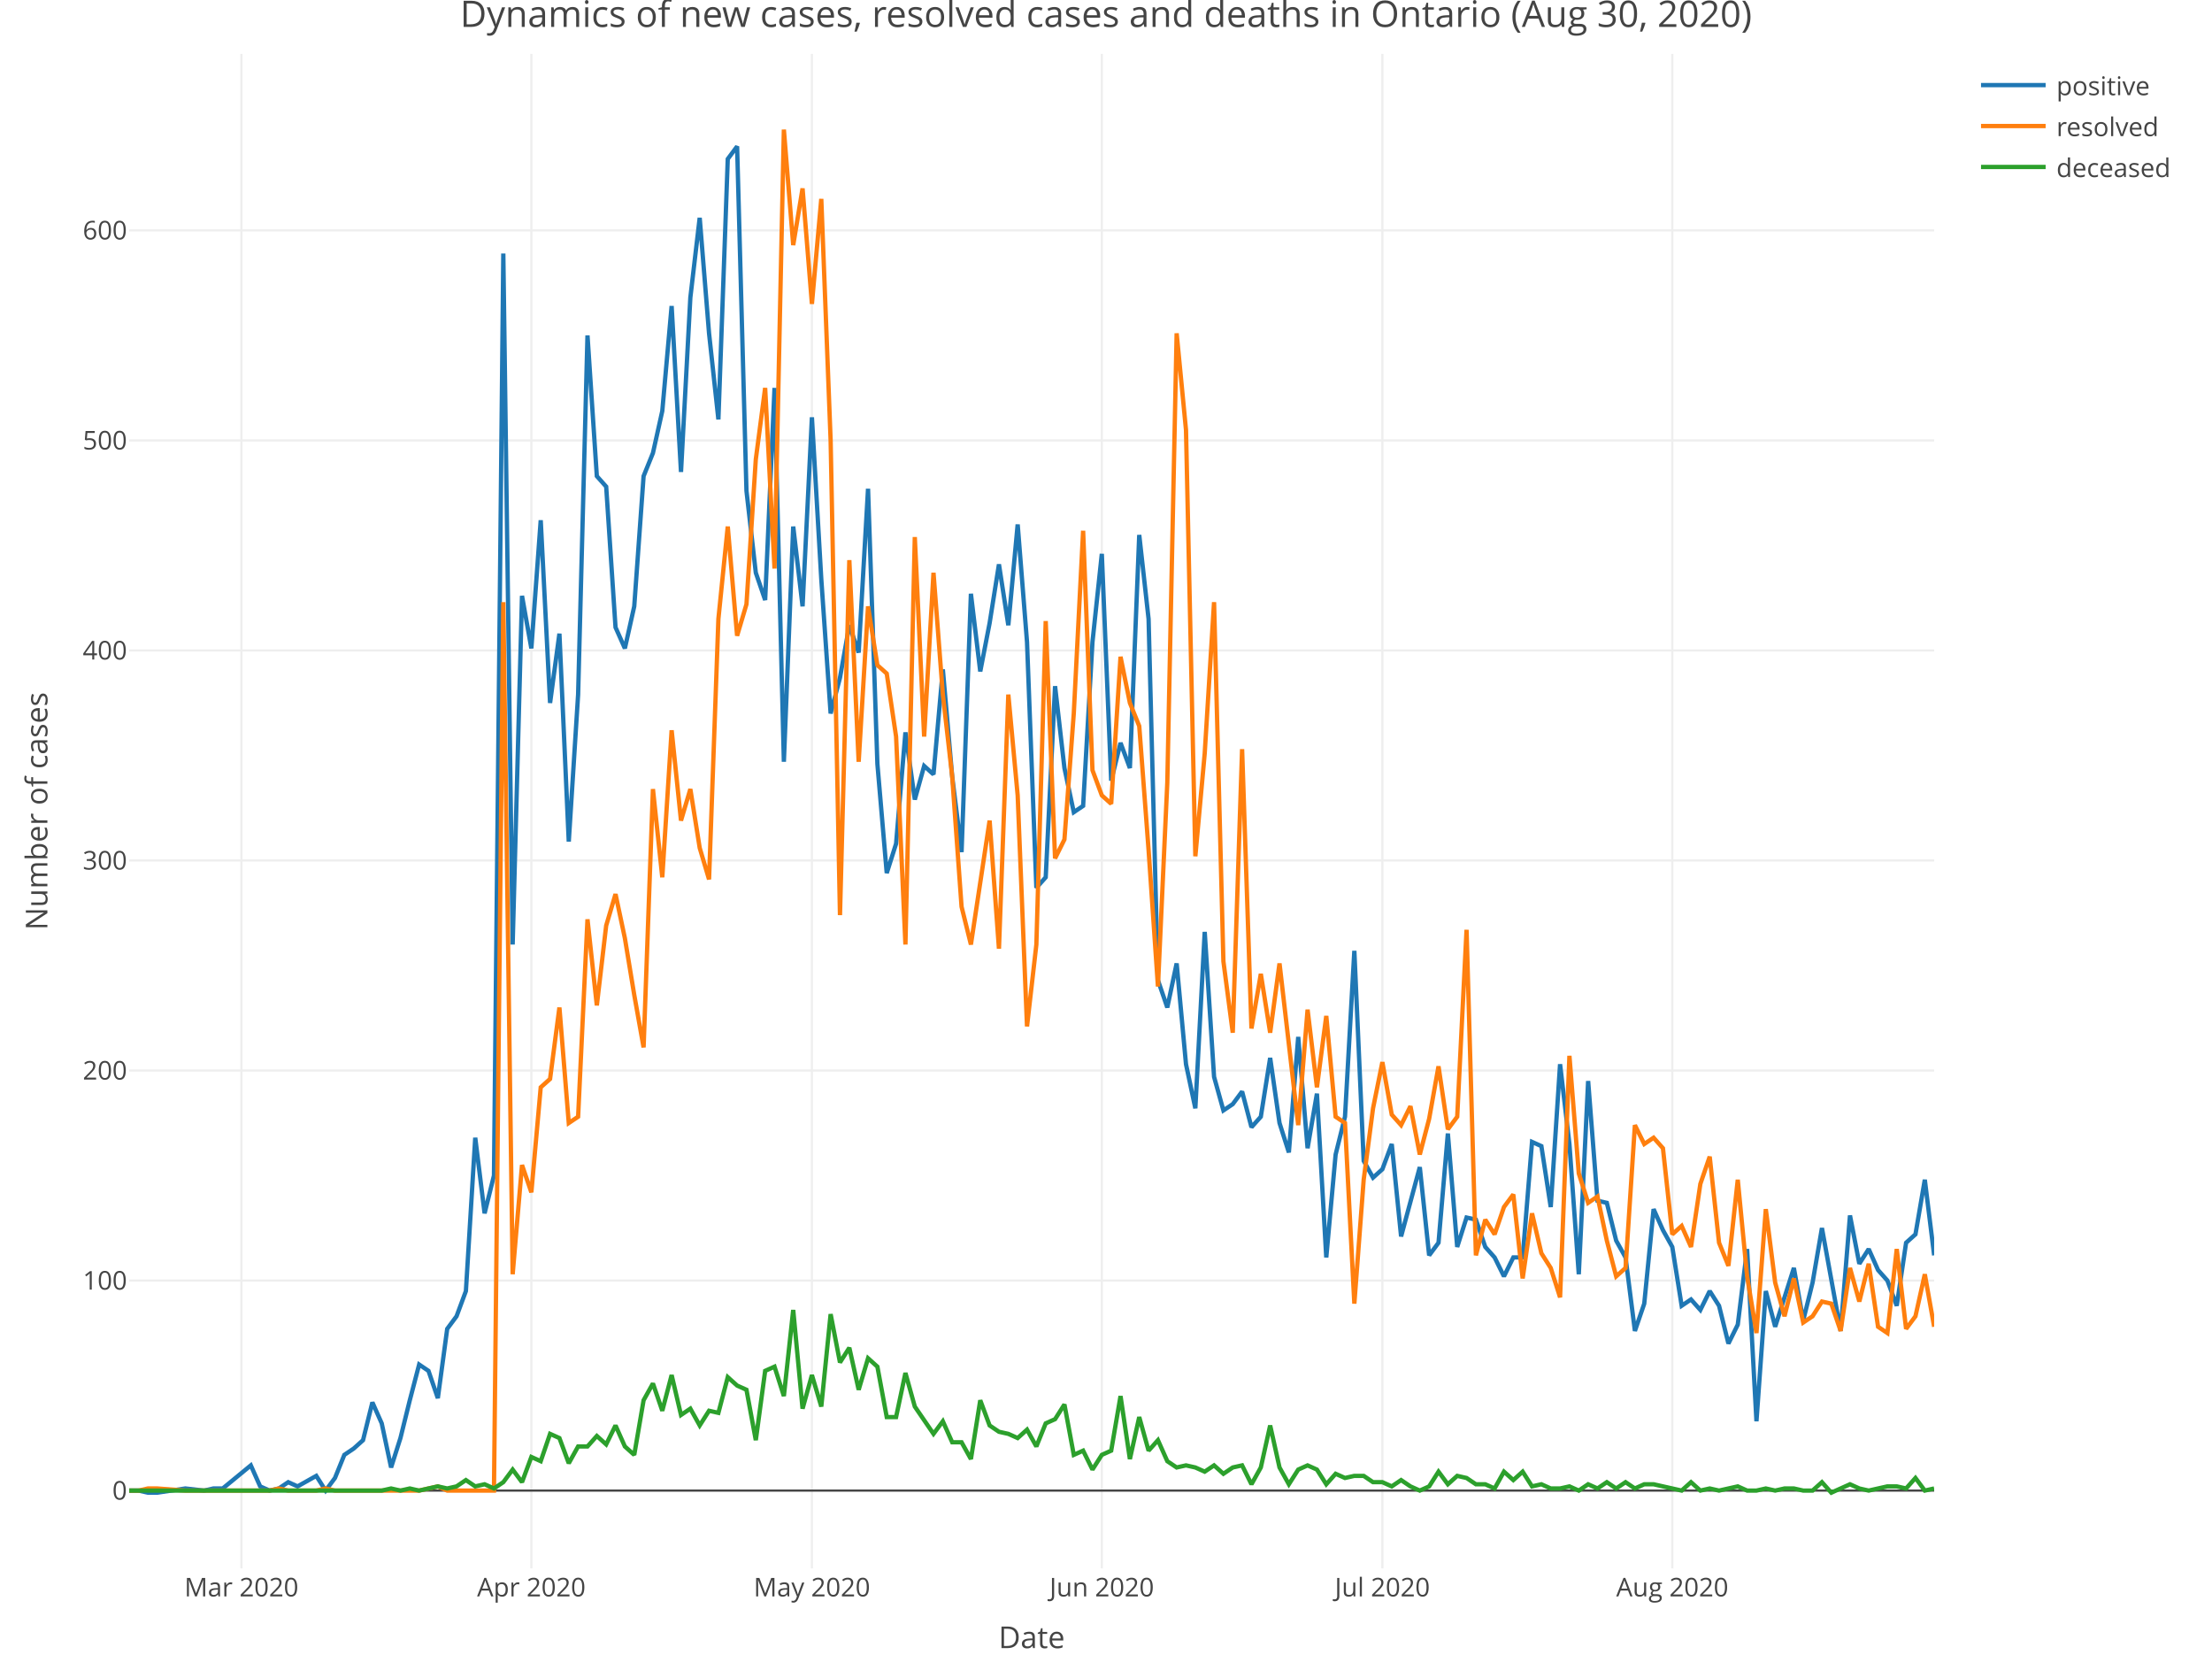
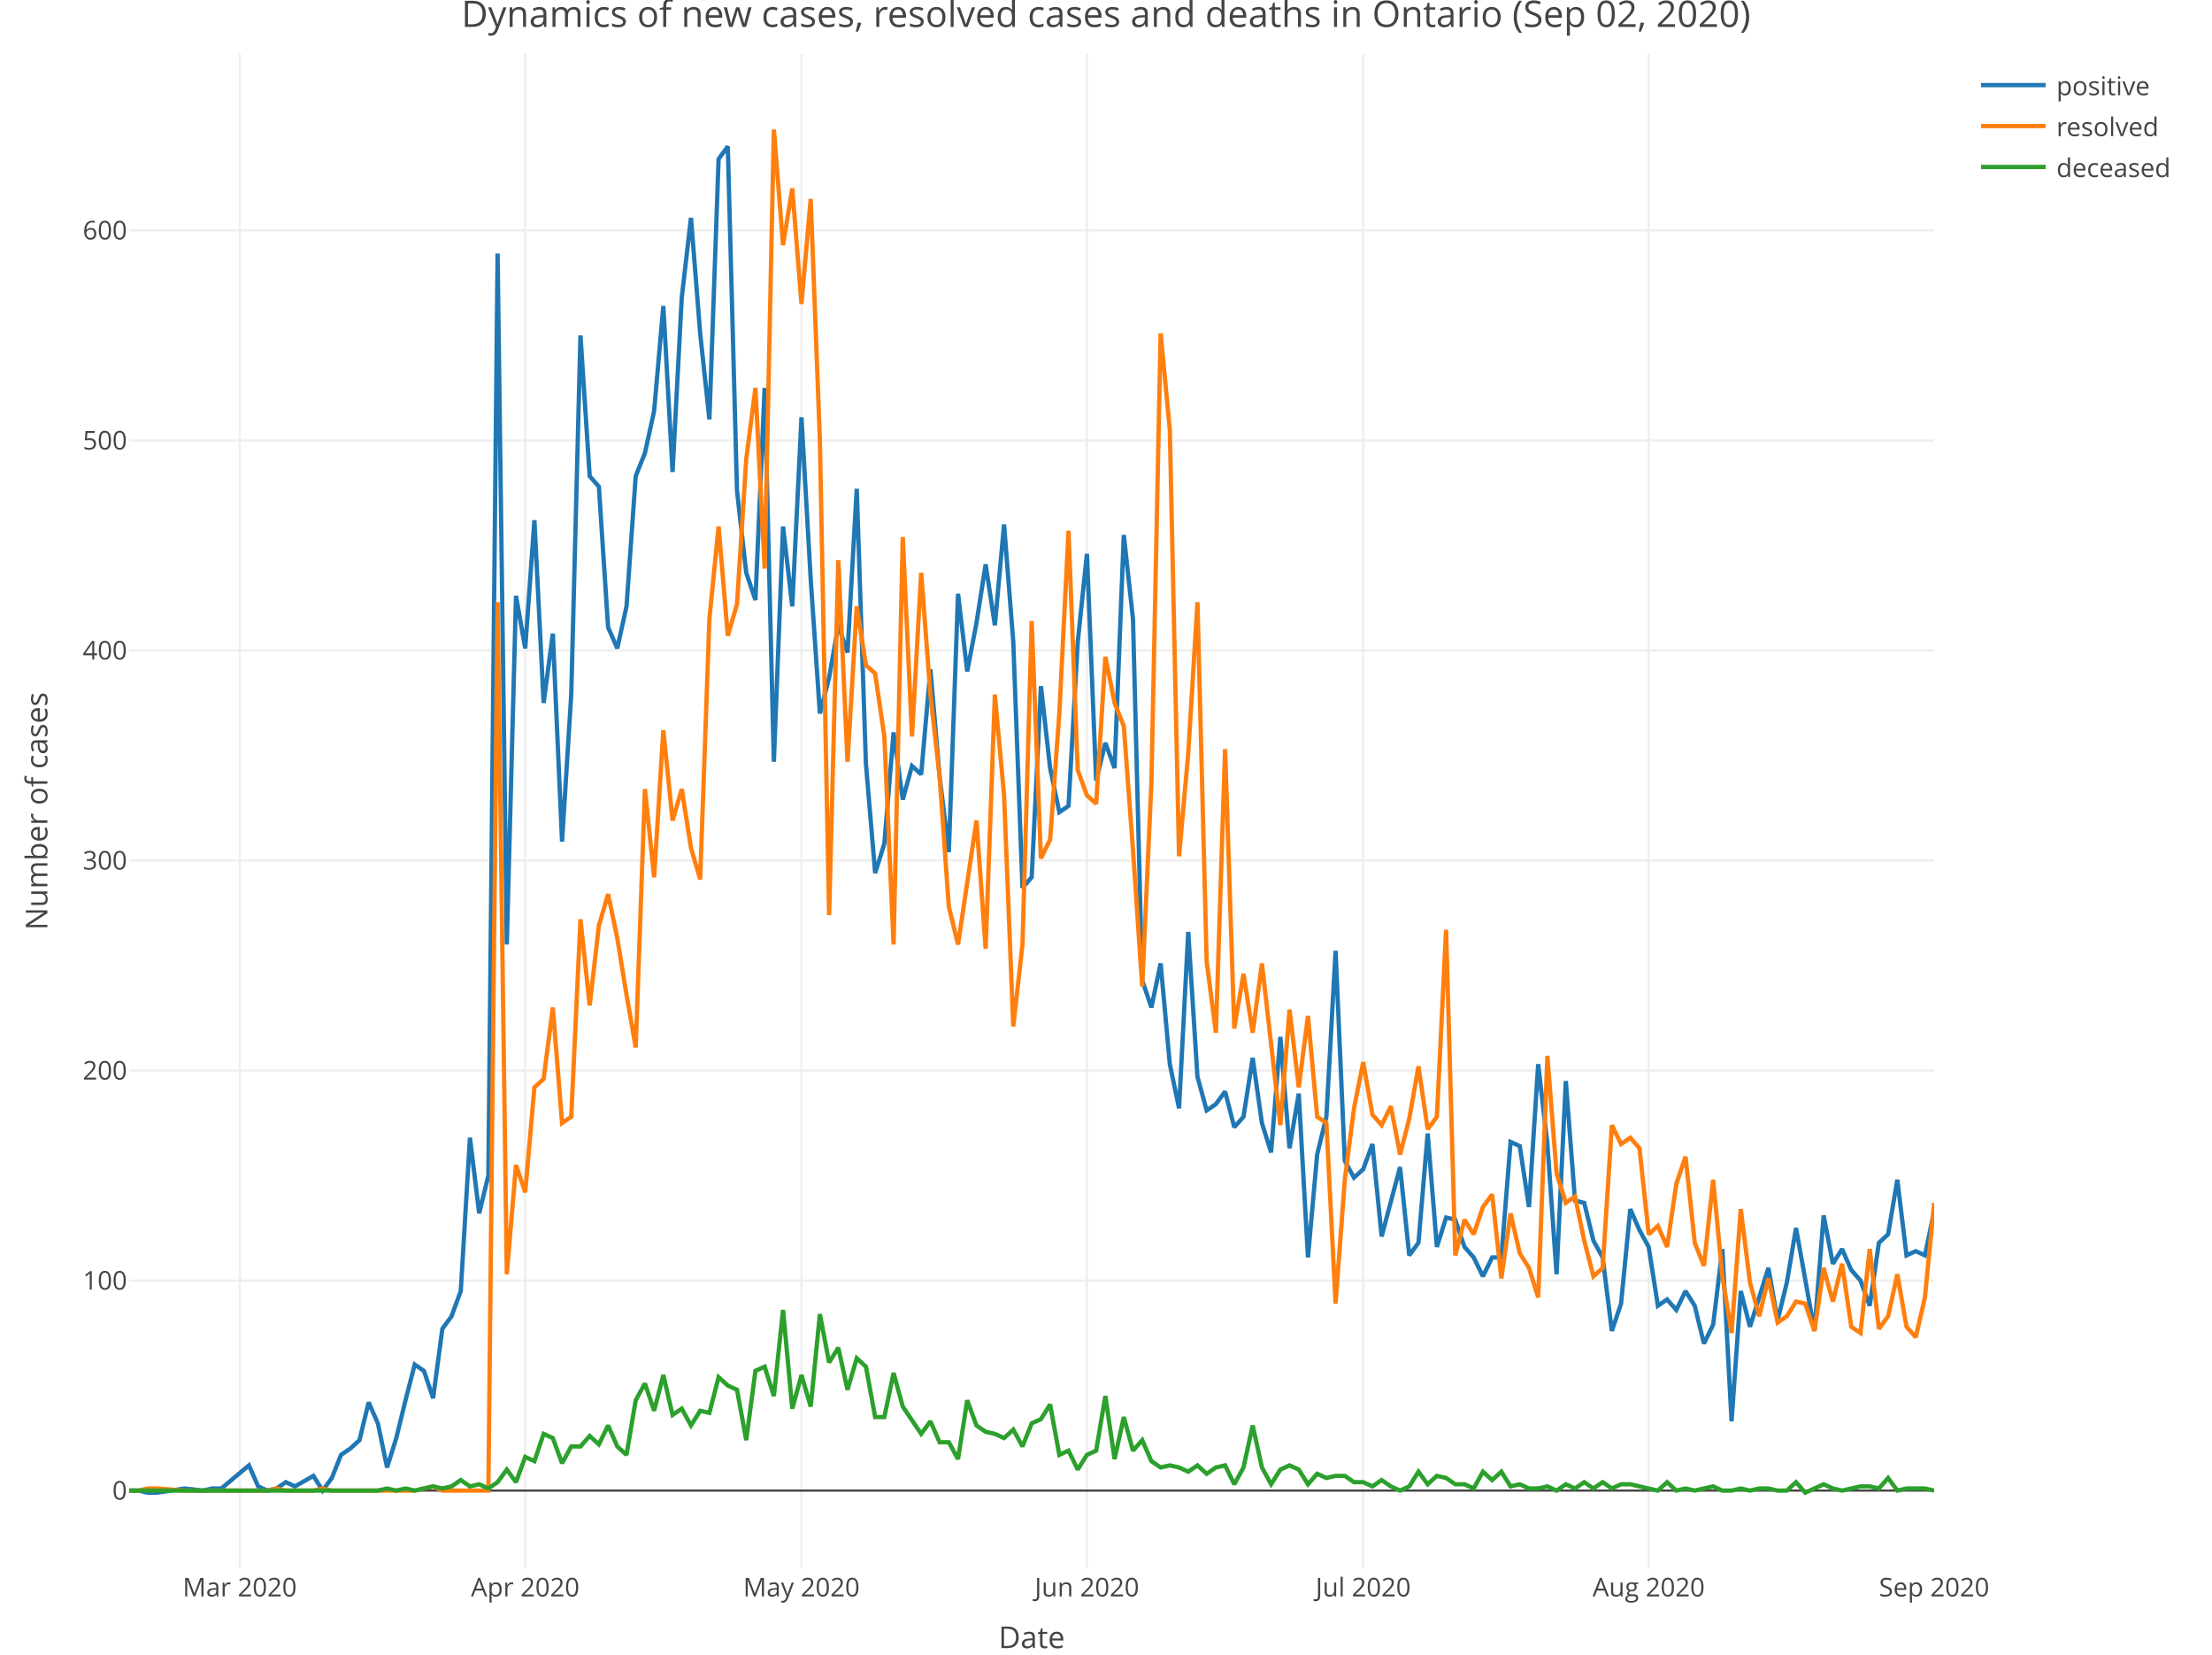
<svg xmlns="http://www.w3.org/2000/svg" class="main-svg" width="1027" height="768" style="" viewBox="0 0 1027 768">
  <rect x="0" y="0" width="1027" height="768" style="fill: rgb(255, 255, 255); fill-opacity: 1;" />
-   <defs id="defs-b8e3aa">
+   <defs id="defs-33e07b">
    <g class="clips">
-       <clipPath id="clipb8e3aaxyplot" class="plotclip">
+       <clipPath id="clip33e07bxyplot" class="plotclip">
        <rect width="838" height="703" />
      </clipPath>
-       <clipPath class="axesclip" id="clipb8e3aax">
+       <clipPath class="axesclip" id="clip33e07bx">
        <rect x="60" y="0" width="838" height="768" />
      </clipPath>
-       <clipPath class="axesclip" id="clipb8e3aay">
+       <clipPath class="axesclip" id="clip33e07by">
        <rect x="0" y="25" width="1027" height="703" />
      </clipPath>
-       <clipPath class="axesclip" id="clipb8e3aaxy">
+       <clipPath class="axesclip" id="clip33e07bxy">
        <rect x="60" y="25" width="838" height="703" />
      </clipPath>
    </g>
    <g class="gradients" />
  </defs>
  <g class="bglayer" />
  <g class="layer-below">
    <g class="imagelayer" />
    <g class="shapelayer" />
  </g>
  <g class="cartesianlayer">
    <g class="subplot xy">
      <g class="layer-subplot">
        <g class="shapelayer" />
        <g class="imagelayer" />
      </g>
      <g class="gridlayer">
        <g class="x">
-           <path class="xgrid crisp" transform="translate(112.1,0)" d="M0,25v703" style="stroke: rgb(238, 238, 238); stroke-opacity: 1; stroke-width: 1px;" />
-           <path class="xgrid crisp" transform="translate(246.7,0)" d="M0,25v703" style="stroke: rgb(238, 238, 238); stroke-opacity: 1; stroke-width: 1px;" />
-           <path class="xgrid crisp" transform="translate(376.96,0)" d="M0,25v703" style="stroke: rgb(238, 238, 238); stroke-opacity: 1; stroke-width: 1px;" />
-           <path class="xgrid crisp" transform="translate(511.56,0)" d="M0,25v703" style="stroke: rgb(238, 238, 238); stroke-opacity: 1; stroke-width: 1px;" />
-           <path class="xgrid crisp" transform="translate(641.82,0)" d="M0,25v703" style="stroke: rgb(238, 238, 238); stroke-opacity: 1; stroke-width: 1px;" />
-           <path class="xgrid crisp" transform="translate(776.42,0)" d="M0,25v703" style="stroke: rgb(238, 238, 238); stroke-opacity: 1; stroke-width: 1px;" />
+           <path class="xgrid crisp" transform="translate(111.31,0)" d="M0,25v703" style="stroke: rgb(238, 238, 238); stroke-opacity: 1; stroke-width: 1px;" />
+           <path class="xgrid crisp" transform="translate(243.85,0)" d="M0,25v703" style="stroke: rgb(238, 238, 238); stroke-opacity: 1; stroke-width: 1px;" />
+           <path class="xgrid crisp" transform="translate(372.11,0)" d="M0,25v703" style="stroke: rgb(238, 238, 238); stroke-opacity: 1; stroke-width: 1px;" />
+           <path class="xgrid crisp" transform="translate(504.65,0)" d="M0,25v703" style="stroke: rgb(238, 238, 238); stroke-opacity: 1; stroke-width: 1px;" />
+           <path class="xgrid crisp" transform="translate(632.92,0)" d="M0,25v703" style="stroke: rgb(238, 238, 238); stroke-opacity: 1; stroke-width: 1px;" />
+           <path class="xgrid crisp" transform="translate(765.46,0)" d="M0,25v703" style="stroke: rgb(238, 238, 238); stroke-opacity: 1; stroke-width: 1px;" />
        </g>
        <g class="y">
          <path class="ygrid crisp" transform="translate(0,594.39)" d="M60,0h838" style="stroke: rgb(238, 238, 238); stroke-opacity: 1; stroke-width: 1px;" />
          <path class="ygrid crisp" transform="translate(0,496.9)" d="M60,0h838" style="stroke: rgb(238, 238, 238); stroke-opacity: 1; stroke-width: 1px;" />
          <path class="ygrid crisp" transform="translate(0,399.41)" d="M60,0h838" style="stroke: rgb(238, 238, 238); stroke-opacity: 1; stroke-width: 1px;" />
          <path class="ygrid crisp" transform="translate(0,301.92)" d="M60,0h838" style="stroke: rgb(238, 238, 238); stroke-opacity: 1; stroke-width: 1px;" />
          <path class="ygrid crisp" transform="translate(0,204.43)" d="M60,0h838" style="stroke: rgb(238, 238, 238); stroke-opacity: 1; stroke-width: 1px;" />
          <path class="ygrid crisp" transform="translate(0,106.94)" d="M60,0h838" style="stroke: rgb(238, 238, 238); stroke-opacity: 1; stroke-width: 1px;" />
        </g>
      </g>
      <g class="zerolinelayer">
        <path class="yzl zl crisp" transform="translate(0,691.88)" d="M60,0h838" style="stroke: rgb(68, 68, 68); stroke-opacity: 1; stroke-width: 1px;" />
      </g>
      <path class="xlines-below" />
      <path class="ylines-below" />
      <g class="overlines-below" />
      <g class="xaxislayer-below" />
      <g class="yaxislayer-below" />
      <g class="overaxes-below" />
-       <g class="plot" transform="translate(60, 25)" clip-path="url('#clipb8e3aaxyplot')">
+       <g class="plot" transform="translate(60, 25)" clip-path="url('#clip33e07bxyplot')">
        <g class="scatterlayer mlayer">
-           <g class="trace scatter tracee2b0e0" style="stroke-miterlimit: 2; opacity: 1;">
+           <g class="trace scatter traced58c7f" style="stroke-miterlimit: 2; opacity: 1;">
            <g class="fills" />
            <g class="errorbars" />
            <g class="lines">
-               <path class="js-line" d="M0,666.88L4.34,666.88L8.68,667.85L13.03,667.85L26.05,665.9L34.74,666.88L39.08,665.9L43.42,665.9L56.45,655.18L60.79,664.93L65.13,666.88L69.47,665.9L73.81,662.98L78.16,664.93L86.84,660.05L91.18,666.88L95.52,661.03L99.87,650.3L104.21,647.38L108.55,643.48L112.89,625.93L117.23,635.68L121.58,656.15L125.92,642.5L130.26,624.96L134.6,608.38L138.94,611.31L143.28,623.98L147.63,591.81L151.97,585.96L156.31,574.26L160.65,503.09L164.99,538.19L169.34,520.64L173.68,92.67L178.02,413.41L182.36,251.57L186.7,275.95L191.05,216.48L195.39,301.29L199.73,269.12L204.07,365.64L208.41,297.39L212.76,130.69L217.1,196.01L221.44,200.88L225.78,266.2L230.12,275.95L234.47,256.45L238.81,196.01L243.15,185.28L247.49,165.78L251.83,117.04L256.18,194.06L260.52,113.14L264.86,76.1L269.2,129.71L273.54,169.68L277.89,48.8L282.23,42.95L286.57,202.83L290.91,240.85L295.25,253.52L299.6,155.06L303.94,328.59L308.28,219.4L312.62,256.45L316.96,168.71L321.31,243.78L325.65,306.17L329.99,289.59L334.33,265.22L338.67,277.9L343.02,201.86L347.36,329.57L351.7,380.26L356.04,366.61L360.38,314.94L364.73,346.14L369.07,330.54L373.41,334.44L377.75,285.7L382.09,335.41L386.44,370.51L390.78,250.6L395.12,286.67L399.46,264.25L403.8,236.95L408.15,265.22L412.49,218.43L416.83,273.02L421.17,387.08L425.51,382.21L429.85,293.49L434.2,331.51L438.54,351.99L442.88,349.06L447.22,273.02L451.56,232.08L455.91,337.36L460.25,319.82L464.59,331.51L468.93,223.3L473.27,262.3L477.62,429.98L481.96,442.65L486.3,422.18L490.64,468.97L494.98,489.45L499.33,407.56L503.67,474.82L508.01,490.42L512.35,487.5L516.69,481.65L521.04,498.22L525.38,493.35L529.72,466.05L534.06,496.27L538.4,509.92L542.75,456.3L547.09,507.97L551.43,482.62L555.77,558.66L560.11,510.89L564.46,493.35L568.8,416.33L573.14,513.82L577.48,521.62L581.82,517.72L586.17,506.02L590.51,548.91L599.19,516.74L603.53,557.69L607.88,551.84L612.22,501.14L616.56,553.79L620.9,540.14L625.24,541.12L629.59,553.79L633.93,558.66L638.27,567.44L642.61,558.66L646.95,558.66L651.3,505.04L655.64,506.99L659.98,535.27L664.32,468.97L668.66,506.02L673.01,566.46L677.35,476.77L681.69,532.34L686.03,533.32L690.37,550.86L694.72,558.66L699.06,592.78L703.4,580.11L707.74,536.24L712.08,545.99L716.42,553.79L720.77,581.09L725.11,578.16L729.45,583.04L733.79,574.26L738.13,581.09L742.48,598.63L746.82,589.86L751.16,554.76L755.5,634.7L759.84,574.26L764.19,590.83L768.53,577.19L772.87,563.54L777.21,587.91L781.55,570.36L785.9,545.01L794.58,592.78L798.92,539.17L803.26,561.59L807.61,554.76L811.95,564.51L816.29,569.39L820.63,581.09L824.97,551.84L829.32,547.94L833.66,522.59L838,557.69" style="vector-effect: non-scaling-stroke; fill: none; stroke: rgb(31, 119, 180); stroke-opacity: 1; stroke-width: 2px; opacity: 1;" />
+               <path class="js-line" d="M0,666.88L4.28,666.88L8.55,667.85L12.83,667.85L25.65,665.9L34.2,666.88L38.48,665.9L42.76,665.9L55.58,655.18L59.86,664.93L64.13,666.88L68.41,665.9L72.68,662.98L76.96,664.93L85.51,660.05L89.79,666.88L94.06,661.03L98.34,650.3L102.61,647.38L106.89,643.48L111.16,625.93L115.44,635.68L119.71,656.15L123.99,642.5L128.27,624.96L132.54,608.38L136.82,611.31L141.09,623.98L145.37,591.81L149.64,585.96L153.92,574.26L158.19,503.09L162.47,538.19L166.74,520.64L171.02,92.67L175.3,413.41L179.57,251.57L183.85,275.95L188.12,216.48L192.4,301.29L196.67,269.12L200.95,365.64L205.22,297.39L209.5,130.69L213.78,196.01L218.05,200.88L222.33,266.2L226.6,275.95L230.88,256.45L235.15,196.01L239.43,185.28L243.7,165.78L247.98,117.04L252.26,194.06L256.53,113.14L260.81,76.1L265.08,129.71L269.36,169.68L273.63,48.8L277.91,42.95L282.18,202.83L286.46,240.85L290.73,253.52L295.01,155.06L299.29,328.59L303.56,219.4L307.84,256.45L312.11,168.71L316.39,243.78L320.66,306.17L324.94,289.59L329.21,265.22L333.49,277.9L337.77,201.86L342.04,329.57L346.32,380.26L350.59,366.61L354.87,314.94L359.14,346.14L363.42,330.54L367.69,334.44L371.97,285.7L376.24,335.41L380.52,370.51L384.8,250.6L389.07,286.67L393.35,264.25L397.62,236.95L401.9,265.22L406.17,218.43L410.45,273.02L414.72,387.08L419,382.21L423.28,293.49L427.55,331.51L431.83,351.99L436.1,349.06L440.38,273.02L444.65,232.08L448.93,337.36L453.2,319.82L457.48,331.51L461.76,223.3L466.03,262.3L470.31,429.98L474.58,442.65L478.86,422.18L483.13,468.97L487.41,489.45L491.68,407.56L495.96,474.82L500.23,490.42L504.51,487.5L508.79,481.65L513.06,498.22L517.34,493.35L521.61,466.05L525.89,496.27L530.16,509.92L534.44,456.3L538.71,507.97L542.99,482.62L547.27,558.66L551.54,510.89L555.82,493.35L560.09,416.33L564.37,513.82L568.64,521.62L572.92,517.72L577.19,506.02L581.47,548.91L590.02,516.74L594.3,557.69L598.57,551.84L602.85,501.14L607.12,553.79L611.4,540.14L615.67,541.12L619.95,553.79L624.22,558.66L628.5,567.44L632.78,558.66L637.05,558.66L641.33,505.04L645.6,506.99L649.88,535.27L654.15,468.97L658.43,506.02L662.7,566.46L666.98,476.77L671.26,532.34L675.53,533.32L679.81,550.86L684.08,558.66L688.36,592.78L692.63,580.11L696.91,536.24L701.18,545.99L705.46,553.79L709.73,581.09L714.01,578.16L718.29,583.04L722.56,574.26L726.84,581.09L731.11,598.63L735.39,589.86L739.66,554.76L743.94,634.7L748.21,574.26L752.49,590.83L756.77,577.19L761.04,563.54L765.32,587.91L769.59,570.36L773.87,545.01L782.42,592.78L786.69,539.17L790.97,561.59L795.24,554.76L799.52,564.51L803.8,569.39L808.07,581.09L812.35,551.84L816.62,547.94L820.9,522.59L825.17,557.69L829.45,555.74L833.72,557.69L838,537.22" style="vector-effect: non-scaling-stroke; fill: none; stroke: rgb(31, 119, 180); stroke-opacity: 1; stroke-width: 2px; opacity: 1;" />
            </g>
            <g class="points" />
            <g class="text" />
          </g>
-           <g class="trace scatter tracecfd62e" style="stroke-miterlimit: 2; opacity: 1;">
+           <g class="trace scatter trace62d848" style="stroke-miterlimit: 2; opacity: 1;">
            <g class="fills" />
            <g class="errorbars" />
            <g class="lines">
-               <path class="js-line" d="M0,666.88L4.34,666.88L8.68,665.9L13.03,665.9L26.05,666.88L65.13,666.88L69.47,665.9L73.81,666.88L78.16,666.88L86.84,666.88L91.18,665.9L95.52,666.88L99.87,666.88L134.6,666.88L138.94,665.9L143.28,664.93L147.63,666.88L169.34,666.88L173.68,254.5L178.02,566.46L182.36,515.77L186.7,528.44L191.05,479.7L195.39,475.8L199.73,442.65L204.07,496.27L208.41,493.35L212.76,401.71L217.1,441.68L221.44,404.63L225.78,390.01L230.12,410.48L234.47,436.8L238.81,461.17L243.15,341.26L247.49,382.21L251.83,313.97L256.18,355.89L260.52,341.26L264.86,368.56L269.2,383.18L273.54,262.3L277.89,219.4L282.23,270.1L286.57,255.47L290.91,188.21L295.25,155.06L299.6,238.9L303.94,35.15L308.28,88.77L312.62,62.45L316.96,116.07L321.31,67.32L325.65,179.43L329.99,399.76L334.33,235L338.67,328.59L343.02,256.45L347.36,283.75L351.7,287.65L356.04,316.89L360.38,413.41L364.73,224.28L369.07,316.89L373.41,240.85L377.75,297.39L382.09,335.41L386.44,395.86L390.78,413.41L399.46,355.89L403.8,415.35L408.15,297.39L412.49,344.19L416.83,451.43L421.17,413.41L425.51,263.27L429.85,373.43L434.2,364.66L438.54,306.17L442.88,221.35L447.22,332.49L451.56,344.19L455.91,348.09L460.25,279.85L464.59,301.29L468.93,312.02L473.27,369.54L477.62,432.9L481.96,338.34L486.3,129.71L490.64,174.56L494.98,372.46L499.33,324.69L503.67,254.5L508.01,421.2L512.35,454.35L516.69,322.74L521.04,452.4L525.38,427.05L529.72,454.35L534.06,422.18L542.75,497.25L547.09,443.63L551.43,479.7L555.77,446.55L560.11,493.35L564.46,496.27L568.8,580.11L573.14,522.59L577.48,489.45L581.82,468L586.17,492.37L590.51,497.25L594.85,488.47L599.19,510.89L603.53,494.32L607.88,469.95L612.22,499.19L616.56,493.35L620.9,406.58L625.24,557.69L629.59,541.12L633.93,547.94L638.27,535.27L642.61,529.42L646.95,568.41L651.3,538.19L655.64,556.71L659.98,563.54L664.32,577.19L668.66,465.07L673.01,519.67L677.35,533.32L681.69,530.39L686.03,550.86L690.37,567.44L694.72,563.54L699.06,497.25L703.4,506.02L707.74,503.09L712.08,507.97L716.42,547.94L720.77,544.04L725.11,553.79L729.45,524.54L733.79,511.87L738.13,551.84L742.48,562.56L746.82,522.59L751.16,567.44L755.5,593.76L759.84,536.24L764.19,570.36L768.53,585.96L772.87,568.41L777.21,588.88L781.55,585.96L785.9,579.14L790.24,580.11L794.58,592.78L798.92,563.54L803.26,579.14L807.61,561.59L811.95,590.83L816.29,593.76L820.63,554.76L824.97,591.81L829.32,585.96L833.66,566.46L838,590.83" style="vector-effect: non-scaling-stroke; fill: none; stroke: rgb(255, 127, 14); stroke-opacity: 1; stroke-width: 2px; opacity: 1;" />
+               <path class="js-line" d="M0,666.88L4.28,666.88L8.55,665.9L12.83,665.9L25.65,666.88L64.13,666.88L68.41,665.9L72.68,666.88L76.96,666.88L85.51,666.88L89.79,665.9L94.06,666.88L98.34,666.88L132.54,666.88L136.82,665.9L141.09,664.93L145.37,666.88L166.74,666.88L171.02,254.5L175.3,566.46L179.57,515.77L183.85,528.44L188.12,479.7L192.4,475.8L196.67,442.65L200.95,496.27L205.22,493.35L209.5,401.71L213.78,441.68L218.05,404.63L222.33,390.01L226.6,410.48L230.88,436.8L235.15,461.17L239.43,341.26L243.7,382.21L247.98,313.97L252.26,355.89L256.53,341.26L260.81,368.56L265.08,383.18L269.36,262.3L273.63,219.4L277.91,270.1L282.18,255.47L286.46,188.21L290.73,155.06L295.01,238.9L299.29,35.15L303.56,88.77L307.84,62.45L312.11,116.07L316.39,67.32L320.66,179.43L324.94,399.76L329.21,235L333.49,328.59L337.77,256.45L342.04,283.75L346.32,287.65L350.59,316.89L354.87,413.41L359.14,224.28L363.42,316.89L367.69,240.85L371.97,297.39L376.24,335.41L380.52,395.86L384.8,413.41L393.35,355.89L397.62,415.35L401.9,297.39L406.17,344.19L410.45,451.43L414.72,413.41L419,263.27L423.28,373.43L427.55,364.66L431.83,306.17L436.1,221.35L440.38,332.49L444.65,344.19L448.93,348.09L453.2,279.85L457.48,301.29L461.76,312.02L466.03,369.54L470.31,432.9L474.58,338.34L478.86,129.71L483.13,174.56L487.41,372.46L491.68,324.69L495.96,254.5L500.23,421.2L504.51,454.35L508.79,322.74L513.06,452.4L517.34,427.05L521.61,454.35L525.89,422.18L534.44,497.25L538.71,443.63L542.99,479.7L547.27,446.55L551.54,493.35L555.82,496.27L560.09,580.11L564.37,522.59L568.64,489.45L572.92,468L577.19,492.37L581.47,497.25L585.74,488.47L590.02,510.89L594.3,494.32L598.57,469.95L602.85,499.19L607.12,493.35L611.4,406.58L615.67,557.69L619.95,541.12L624.22,547.94L628.5,535.27L632.78,529.42L637.05,568.41L641.33,538.19L645.6,556.71L649.88,563.54L654.15,577.19L658.43,465.07L662.7,519.67L666.98,533.32L671.26,530.39L675.53,550.86L679.81,567.44L684.08,563.54L688.36,497.25L692.63,506.02L696.91,503.09L701.18,507.97L705.46,547.94L709.73,544.04L714.01,553.79L718.29,524.54L722.56,511.87L726.84,551.84L731.11,562.56L735.39,522.59L739.66,567.44L743.94,593.76L748.21,536.24L752.49,570.36L756.77,585.96L761.04,568.41L765.32,588.88L769.59,585.96L773.87,579.14L778.14,580.11L782.42,592.78L786.69,563.54L790.97,579.14L795.24,561.59L799.52,590.83L803.8,593.76L808.07,554.76L812.35,591.81L816.62,585.96L820.9,566.46L825.17,590.83L829.45,595.71L833.72,577.19L838,533.32" style="vector-effect: non-scaling-stroke; fill: none; stroke: rgb(255, 127, 14); stroke-opacity: 1; stroke-width: 2px; opacity: 1;" />
            </g>
            <g class="points" />
            <g class="text" />
          </g>
-           <g class="trace scatter traced969b4" style="stroke-miterlimit: 2; opacity: 1;">
+           <g class="trace scatter trace8692d6" style="stroke-miterlimit: 2; opacity: 1;">
            <g class="fills" />
            <g class="errorbars" />
            <g class="lines">
-               <path class="js-line" d="M0,666.88L117.23,666.88L121.58,665.9L125.92,666.88L130.26,665.9L134.6,666.88L138.94,665.9L143.28,664.93L147.63,665.9L151.97,664.93L156.31,662L160.65,664.93L164.99,663.95L169.34,665.9L173.68,662.98L178.02,657.13L182.36,662.98L186.7,651.28L191.05,653.23L195.39,640.55L199.73,642.5L204.07,654.2L208.41,646.4L212.76,646.4L217.1,641.53L221.44,645.43L225.78,636.65L230.12,646.4L234.47,650.3L238.81,624.96L243.15,617.16L247.49,629.83L251.83,613.26L256.18,631.78L260.52,628.85L264.86,636.65L269.2,629.83L273.54,630.8L277.89,614.23L282.23,618.13L286.57,620.08L290.91,643.48L295.25,611.31L299.6,609.36L303.94,623.01L308.28,583.04L312.62,628.85L316.96,613.26L321.31,627.88L325.65,584.98L329.99,607.41L334.33,600.58L338.67,620.08L343.02,605.46L347.36,609.36L351.7,632.75L356.04,632.75L360.38,612.28L364.73,627.88L373.41,640.55L377.75,634.7L382.09,644.45L386.44,644.45L390.78,652.25L395.12,624.96L399.46,636.65L403.8,639.58L408.15,640.55L412.49,642.5L416.83,638.6L421.17,646.4L425.51,635.68L429.85,633.73L434.2,626.9L438.54,650.3L442.88,648.35L447.22,657.13L451.56,650.3L455.91,648.35L460.25,623.01L464.59,652.25L468.93,632.75L473.27,648.35L477.62,643.48L481.96,653.23L486.3,656.15L490.64,655.18L494.98,656.15L499.33,658.1L503.67,655.18L508.01,659.08L512.35,656.15L516.69,655.18L521.04,663.95L525.38,656.15L529.72,636.65L534.06,656.15L538.4,663.95L542.75,657.13L547.09,655.18L551.43,657.13L555.77,663.95L560.11,659.08L564.46,661.03L568.8,660.05L573.14,660.05L577.48,662.98L581.82,662.98L586.17,664.93L590.51,662L594.85,664.93L599.19,666.88L603.53,664.93L607.88,658.1L612.22,663.95L616.56,660.05L620.9,661.03L625.24,663.95L629.59,663.95L633.93,665.9L638.27,658.1L642.61,662L646.95,658.1L651.3,664.93L655.64,663.95L659.98,665.9L664.32,665.9L668.66,664.93L673.01,666.88L677.35,663.95L681.69,665.9L686.03,662.98L690.37,665.9L694.72,662.98L699.06,665.9L703.4,663.95L707.74,663.95L720.77,666.88L725.11,662.98L729.45,666.88L733.79,665.9L738.13,666.88L742.48,665.9L746.82,664.93L751.16,666.88L755.5,666.88L759.84,665.9L764.19,666.88L768.53,665.9L772.87,665.9L777.21,666.88L781.55,666.88L785.9,662.98L790.24,667.85L794.58,665.9L798.92,663.95L803.26,665.9L807.61,666.88L811.95,665.9L816.29,664.93L820.63,664.93L824.97,665.9L829.32,661.03L833.66,666.88L838,665.9" style="vector-effect: non-scaling-stroke; fill: none; stroke: rgb(44, 160, 44); stroke-opacity: 1; stroke-width: 2px; opacity: 1;" />
+               <path class="js-line" d="M0,666.88L115.44,666.88L119.71,665.9L123.99,666.88L128.27,665.9L132.54,666.88L136.82,665.9L141.09,664.93L145.37,665.9L149.64,664.93L153.92,662L158.19,664.93L162.47,663.95L166.74,665.9L171.02,662.98L175.3,657.13L179.57,662.98L183.85,651.28L188.12,653.23L192.4,640.55L196.67,642.5L200.95,654.2L205.22,646.4L209.5,646.4L213.78,641.53L218.05,645.43L222.33,636.65L226.6,646.4L230.88,650.3L235.15,624.96L239.43,617.16L243.7,629.83L247.98,613.26L252.26,631.78L256.53,628.85L260.81,636.65L265.08,629.83L269.36,630.8L273.63,614.23L277.91,618.13L282.18,620.08L286.46,643.48L290.73,611.31L295.01,609.36L299.29,623.01L303.56,583.04L307.84,628.85L312.11,613.26L316.39,627.88L320.66,584.98L324.94,607.41L329.21,600.58L333.49,620.08L337.77,605.46L342.04,609.36L346.32,632.75L350.59,632.75L354.87,612.28L359.14,627.88L367.69,640.55L371.97,634.7L376.24,644.45L380.52,644.45L384.8,652.25L389.07,624.96L393.35,636.65L397.62,639.58L401.9,640.55L406.17,642.5L410.45,638.6L414.72,646.4L419,635.68L423.28,633.73L427.55,626.9L431.83,650.3L436.1,648.35L440.38,657.13L444.65,650.3L448.93,648.35L453.2,623.01L457.48,652.25L461.76,632.75L466.03,648.35L470.31,643.48L474.58,653.23L478.86,656.15L483.13,655.18L487.41,656.15L491.68,658.1L495.96,655.18L500.23,659.08L504.51,656.15L508.79,655.18L513.06,663.95L517.34,656.15L521.61,636.65L525.89,656.15L530.16,663.95L534.44,657.13L538.71,655.18L542.99,657.13L547.27,663.95L551.54,659.08L555.82,661.03L560.09,660.05L564.37,660.05L568.64,662.98L572.92,662.98L577.19,664.93L581.47,662L585.74,664.93L590.02,666.88L594.3,664.93L598.57,658.1L602.85,663.95L607.12,660.05L611.4,661.03L615.67,663.95L619.95,663.95L624.22,665.9L628.5,658.1L632.78,662L637.05,658.1L641.33,664.93L645.6,663.95L649.88,665.9L654.15,665.9L658.43,664.93L662.7,666.88L666.98,663.95L671.26,665.9L675.53,662.98L679.81,665.9L684.08,662.98L688.36,665.9L692.63,663.95L696.91,663.95L709.73,666.88L714.01,662.98L718.29,666.88L722.56,665.9L726.84,666.88L731.11,665.9L735.39,664.93L739.66,666.88L743.94,666.88L748.21,665.9L752.49,666.88L756.77,665.9L761.04,665.9L765.32,666.88L769.59,666.88L773.87,662.98L778.14,667.85L782.42,665.9L786.69,663.95L790.97,665.9L795.24,666.88L799.52,665.9L803.8,664.93L808.07,664.93L812.35,665.9L816.62,661.03L820.9,666.88L825.17,665.9L833.72,665.9L838,666.88" style="vector-effect: non-scaling-stroke; fill: none; stroke: rgb(44, 160, 44); stroke-opacity: 1; stroke-width: 2px; opacity: 1;" />
            </g>
            <g class="points" />
            <g class="text" />
          </g>
        </g>
      </g>
      <g class="overplot" />
      <path class="xlines-above crisp" style="fill: none;" d="M0,0" />
      <path class="ylines-above crisp" style="fill: none;" d="M0,0" />
      <g class="overlines-above" />
      <g class="xaxislayer-above">
        <g class="xtick">
-           <text text-anchor="middle" x="0" y="741" transform="translate(112.1,0)" style="font-family: 'Open Sans', verdana, arial, sans-serif; font-size: 12px; fill: rgb(68, 68, 68); fill-opacity: 1; white-space: pre;">Mar 2020</text>
-         </g>
-         <g class="xtick">
-           <text text-anchor="middle" x="0" y="741" transform="translate(246.7,0)" style="font-family: 'Open Sans', verdana, arial, sans-serif; font-size: 12px; fill: rgb(68, 68, 68); fill-opacity: 1; white-space: pre;">Apr 2020</text>
-         </g>
-         <g class="xtick">
-           <text text-anchor="middle" x="0" y="741" transform="translate(376.96,0)" style="font-family: 'Open Sans', verdana, arial, sans-serif; font-size: 12px; fill: rgb(68, 68, 68); fill-opacity: 1; white-space: pre;">May 2020</text>
-         </g>
-         <g class="xtick">
-           <text text-anchor="middle" x="0" y="741" transform="translate(511.56,0)" style="font-family: 'Open Sans', verdana, arial, sans-serif; font-size: 12px; fill: rgb(68, 68, 68); fill-opacity: 1; white-space: pre;">Jun 2020</text>
-         </g>
-         <g class="xtick">
-           <text text-anchor="middle" x="0" y="741" transform="translate(641.82,0)" style="font-family: 'Open Sans', verdana, arial, sans-serif; font-size: 12px; fill: rgb(68, 68, 68); fill-opacity: 1; white-space: pre;">Jul 2020</text>
-         </g>
-         <g class="xtick">
-           <text text-anchor="middle" x="0" y="741" transform="translate(776.42,0)" style="font-family: 'Open Sans', verdana, arial, sans-serif; font-size: 12px; fill: rgb(68, 68, 68); fill-opacity: 1; white-space: pre;">Aug 2020</text>
+           <text text-anchor="middle" x="0" y="741" transform="translate(111.31,0)" style="font-family: 'Open Sans', verdana, arial, sans-serif; font-size: 12px; fill: rgb(68, 68, 68); fill-opacity: 1; white-space: pre;">Mar 2020</text>
+         </g>
+         <g class="xtick">
+           <text text-anchor="middle" x="0" y="741" transform="translate(243.85,0)" style="font-family: 'Open Sans', verdana, arial, sans-serif; font-size: 12px; fill: rgb(68, 68, 68); fill-opacity: 1; white-space: pre;">Apr 2020</text>
+         </g>
+         <g class="xtick">
+           <text text-anchor="middle" x="0" y="741" transform="translate(372.11,0)" style="font-family: 'Open Sans', verdana, arial, sans-serif; font-size: 12px; fill: rgb(68, 68, 68); fill-opacity: 1; white-space: pre;">May 2020</text>
+         </g>
+         <g class="xtick">
+           <text text-anchor="middle" x="0" y="741" transform="translate(504.65,0)" style="font-family: 'Open Sans', verdana, arial, sans-serif; font-size: 12px; fill: rgb(68, 68, 68); fill-opacity: 1; white-space: pre;">Jun 2020</text>
+         </g>
+         <g class="xtick">
+           <text text-anchor="middle" x="0" y="741" transform="translate(632.92,0)" style="font-family: 'Open Sans', verdana, arial, sans-serif; font-size: 12px; fill: rgb(68, 68, 68); fill-opacity: 1; white-space: pre;">Jul 2020</text>
+         </g>
+         <g class="xtick">
+           <text text-anchor="middle" x="0" y="741" transform="translate(765.46,0)" style="font-family: 'Open Sans', verdana, arial, sans-serif; font-size: 12px; fill: rgb(68, 68, 68); fill-opacity: 1; white-space: pre;">Aug 2020</text>
+         </g>
+         <g class="xtick">
+           <text text-anchor="middle" x="0" y="741" transform="translate(898,0)" style="font-family: 'Open Sans', verdana, arial, sans-serif; font-size: 12px; fill: rgb(68, 68, 68); fill-opacity: 1; white-space: pre;">Sep 2020</text>
        </g>
      </g>
      <g class="yaxislayer-above">
        <g class="ytick">
          <text text-anchor="end" x="59" y="4.2" transform="translate(0,691.88)" style="font-family: 'Open Sans', verdana, arial, sans-serif; font-size: 12px; fill: rgb(68, 68, 68); fill-opacity: 1; white-space: pre;">0</text>
        </g>
        <g class="ytick">
          <text text-anchor="end" x="59" y="4.2" transform="translate(0,594.39)" style="font-family: 'Open Sans', verdana, arial, sans-serif; font-size: 12px; fill: rgb(68, 68, 68); fill-opacity: 1; white-space: pre;">100</text>
        </g>
        <g class="ytick">
          <text text-anchor="end" x="59" y="4.2" transform="translate(0,496.9)" style="font-family: 'Open Sans', verdana, arial, sans-serif; font-size: 12px; fill: rgb(68, 68, 68); fill-opacity: 1; white-space: pre;">200</text>
        </g>
        <g class="ytick">
          <text text-anchor="end" x="59" y="4.2" transform="translate(0,399.41)" style="font-family: 'Open Sans', verdana, arial, sans-serif; font-size: 12px; fill: rgb(68, 68, 68); fill-opacity: 1; white-space: pre;">300</text>
        </g>
        <g class="ytick">
          <text text-anchor="end" x="59" y="4.2" transform="translate(0,301.92)" style="font-family: 'Open Sans', verdana, arial, sans-serif; font-size: 12px; fill: rgb(68, 68, 68); fill-opacity: 1; white-space: pre;">400</text>
        </g>
        <g class="ytick">
          <text text-anchor="end" x="59" y="4.2" transform="translate(0,204.43)" style="font-family: 'Open Sans', verdana, arial, sans-serif; font-size: 12px; fill: rgb(68, 68, 68); fill-opacity: 1; white-space: pre;">500</text>
        </g>
        <g class="ytick">
          <text text-anchor="end" x="59" y="4.2" transform="translate(0,106.94)" style="font-family: 'Open Sans', verdana, arial, sans-serif; font-size: 12px; fill: rgb(68, 68, 68); fill-opacity: 1; white-space: pre;">600</text>
        </g>
      </g>
      <g class="overaxes-above" />
    </g>
  </g>
  <g class="polarlayer" />
  <g class="ternarylayer" />
  <g class="geolayer" />
  <g class="funnelarealayer" />
  <g class="pielayer" />
  <g class="treemaplayer" />
  <g class="sunburstlayer" />
  <g class="glimages" />
-   <defs id="topdefs-b8e3aa">
+   <defs id="topdefs-33e07b">
    <g class="clips" />
-     <clipPath id="legendb8e3aa">
+     <clipPath id="legend33e07b">
      <rect width="102" height="67" x="0" y="0" />
    </clipPath>
  </defs>
  <g class="layer-above">
    <g class="imagelayer" />
    <g class="shapelayer" />
  </g>
  <g class="infolayer">
    <g class="legend" pointer-events="all" transform="translate(914.76, 25)">
      <rect class="bg" shape-rendering="crispEdges" style="stroke: rgb(68, 68, 68); stroke-opacity: 1; fill: rgb(255, 255, 255); fill-opacity: 1; stroke-width: 0px;" width="102" height="67" x="0" y="0" />
-       <g class="scrollbox" transform="translate(0, 0)" clip-path="url('#legendb8e3aa')">
+       <g class="scrollbox" transform="translate(0, 0)" clip-path="url('#legend33e07b')">
        <g class="groups">
          <g class="traces" style="opacity: 1;" transform="translate(0, 14.5)">
            <text class="legendtext user-select-none" text-anchor="start" x="40" y="4.68" style="font-family: 'Open Sans', verdana, arial, sans-serif; font-size: 12px; fill: rgb(68, 68, 68); fill-opacity: 1; white-space: pre;">positive</text>
            <g class="layers" style="opacity: 1;">
              <g class="legendfill" />
              <g class="legendlines">
                <path class="js-line" d="M5,0h30" style="fill: none; stroke: rgb(31, 119, 180); stroke-opacity: 1; stroke-width: 2px;" />
              </g>
              <g class="legendsymbols">
                <g class="legendpoints" />
              </g>
            </g>
            <rect class="legendtoggle" pointer-events="all" x="0" y="-9.5" width="96.109" height="19" style="cursor: pointer; fill: rgb(0, 0, 0); fill-opacity: 0;" />
          </g>
          <g class="traces" style="opacity: 1;" transform="translate(0, 33.5)">
            <text class="legendtext user-select-none" text-anchor="start" x="40" y="4.68" style="font-family: 'Open Sans', verdana, arial, sans-serif; font-size: 12px; fill: rgb(68, 68, 68); fill-opacity: 1; white-space: pre;">resolved</text>
            <g class="layers" style="opacity: 1;">
              <g class="legendfill" />
              <g class="legendlines">
                <path class="js-line" d="M5,0h30" style="fill: none; stroke: rgb(255, 127, 14); stroke-opacity: 1; stroke-width: 2px;" />
              </g>
              <g class="legendsymbols">
                <g class="legendpoints" />
              </g>
            </g>
            <rect class="legendtoggle" pointer-events="all" x="0" y="-9.5" width="96.109" height="19" style="cursor: pointer; fill: rgb(0, 0, 0); fill-opacity: 0;" />
          </g>
          <g class="traces" style="opacity: 1;" transform="translate(0, 52.5)">
            <text class="legendtext user-select-none" text-anchor="start" x="40" y="4.68" style="font-family: 'Open Sans', verdana, arial, sans-serif; font-size: 12px; fill: rgb(68, 68, 68); fill-opacity: 1; white-space: pre;">deceased</text>
            <g class="layers" style="opacity: 1;">
              <g class="legendfill" />
              <g class="legendlines">
                <path class="js-line" d="M5,0h30" style="fill: none; stroke: rgb(44, 160, 44); stroke-opacity: 1; stroke-width: 2px;" />
              </g>
              <g class="legendsymbols">
                <g class="legendpoints" />
              </g>
            </g>
            <rect class="legendtoggle" pointer-events="all" x="0" y="-9.5" width="96.109" height="19" style="cursor: pointer; fill: rgb(0, 0, 0); fill-opacity: 0;" />
          </g>
        </g>
      </g>
      <rect class="scrollbar" rx="20" ry="3" width="0" height="0" style="fill: rgb(128, 139, 164); fill-opacity: 1;" x="0" y="0" />
    </g>
    <g class="g-gtitle">
-       <text class="gtitle" x="513.5" y="12.5" text-anchor="middle" dy="0em" style="font-family: 'Open Sans', verdana, arial, sans-serif; font-size: 17px; fill: rgb(68, 68, 68); opacity: 1; font-weight: normal; white-space: pre;">Dynamics of new cases, resolved cases and deaths in Ontario (Aug 30, 2020)</text>
+       <text class="gtitle" x="513.5" y="12.5" text-anchor="middle" dy="0em" style="font-family: 'Open Sans', verdana, arial, sans-serif; font-size: 17px; fill: rgb(68, 68, 68); opacity: 1; font-weight: normal; white-space: pre;">Dynamics of new cases, resolved cases and deaths in Ontario (Sep 02, 2020)</text>
    </g>
    <g class="g-xtitle" transform="translate(0,-15)">
      <text class="xtitle" x="479" y="780" text-anchor="middle" style="font-family: 'Open Sans', verdana, arial, sans-serif; font-size: 14px; fill: rgb(68, 68, 68); opacity: 1; font-weight: normal; white-space: pre;">Date</text>
    </g>
    <g class="g-ytitle">
      <text class="ytitle" transform="rotate(-90,22,376.5)" x="22" y="376.5" text-anchor="middle" style="font-family: 'Open Sans', verdana, arial, sans-serif; font-size: 14px; fill: rgb(68, 68, 68); opacity: 1; font-weight: normal; white-space: pre;">Number of cases</text>
    </g>
  </g>
</svg>
